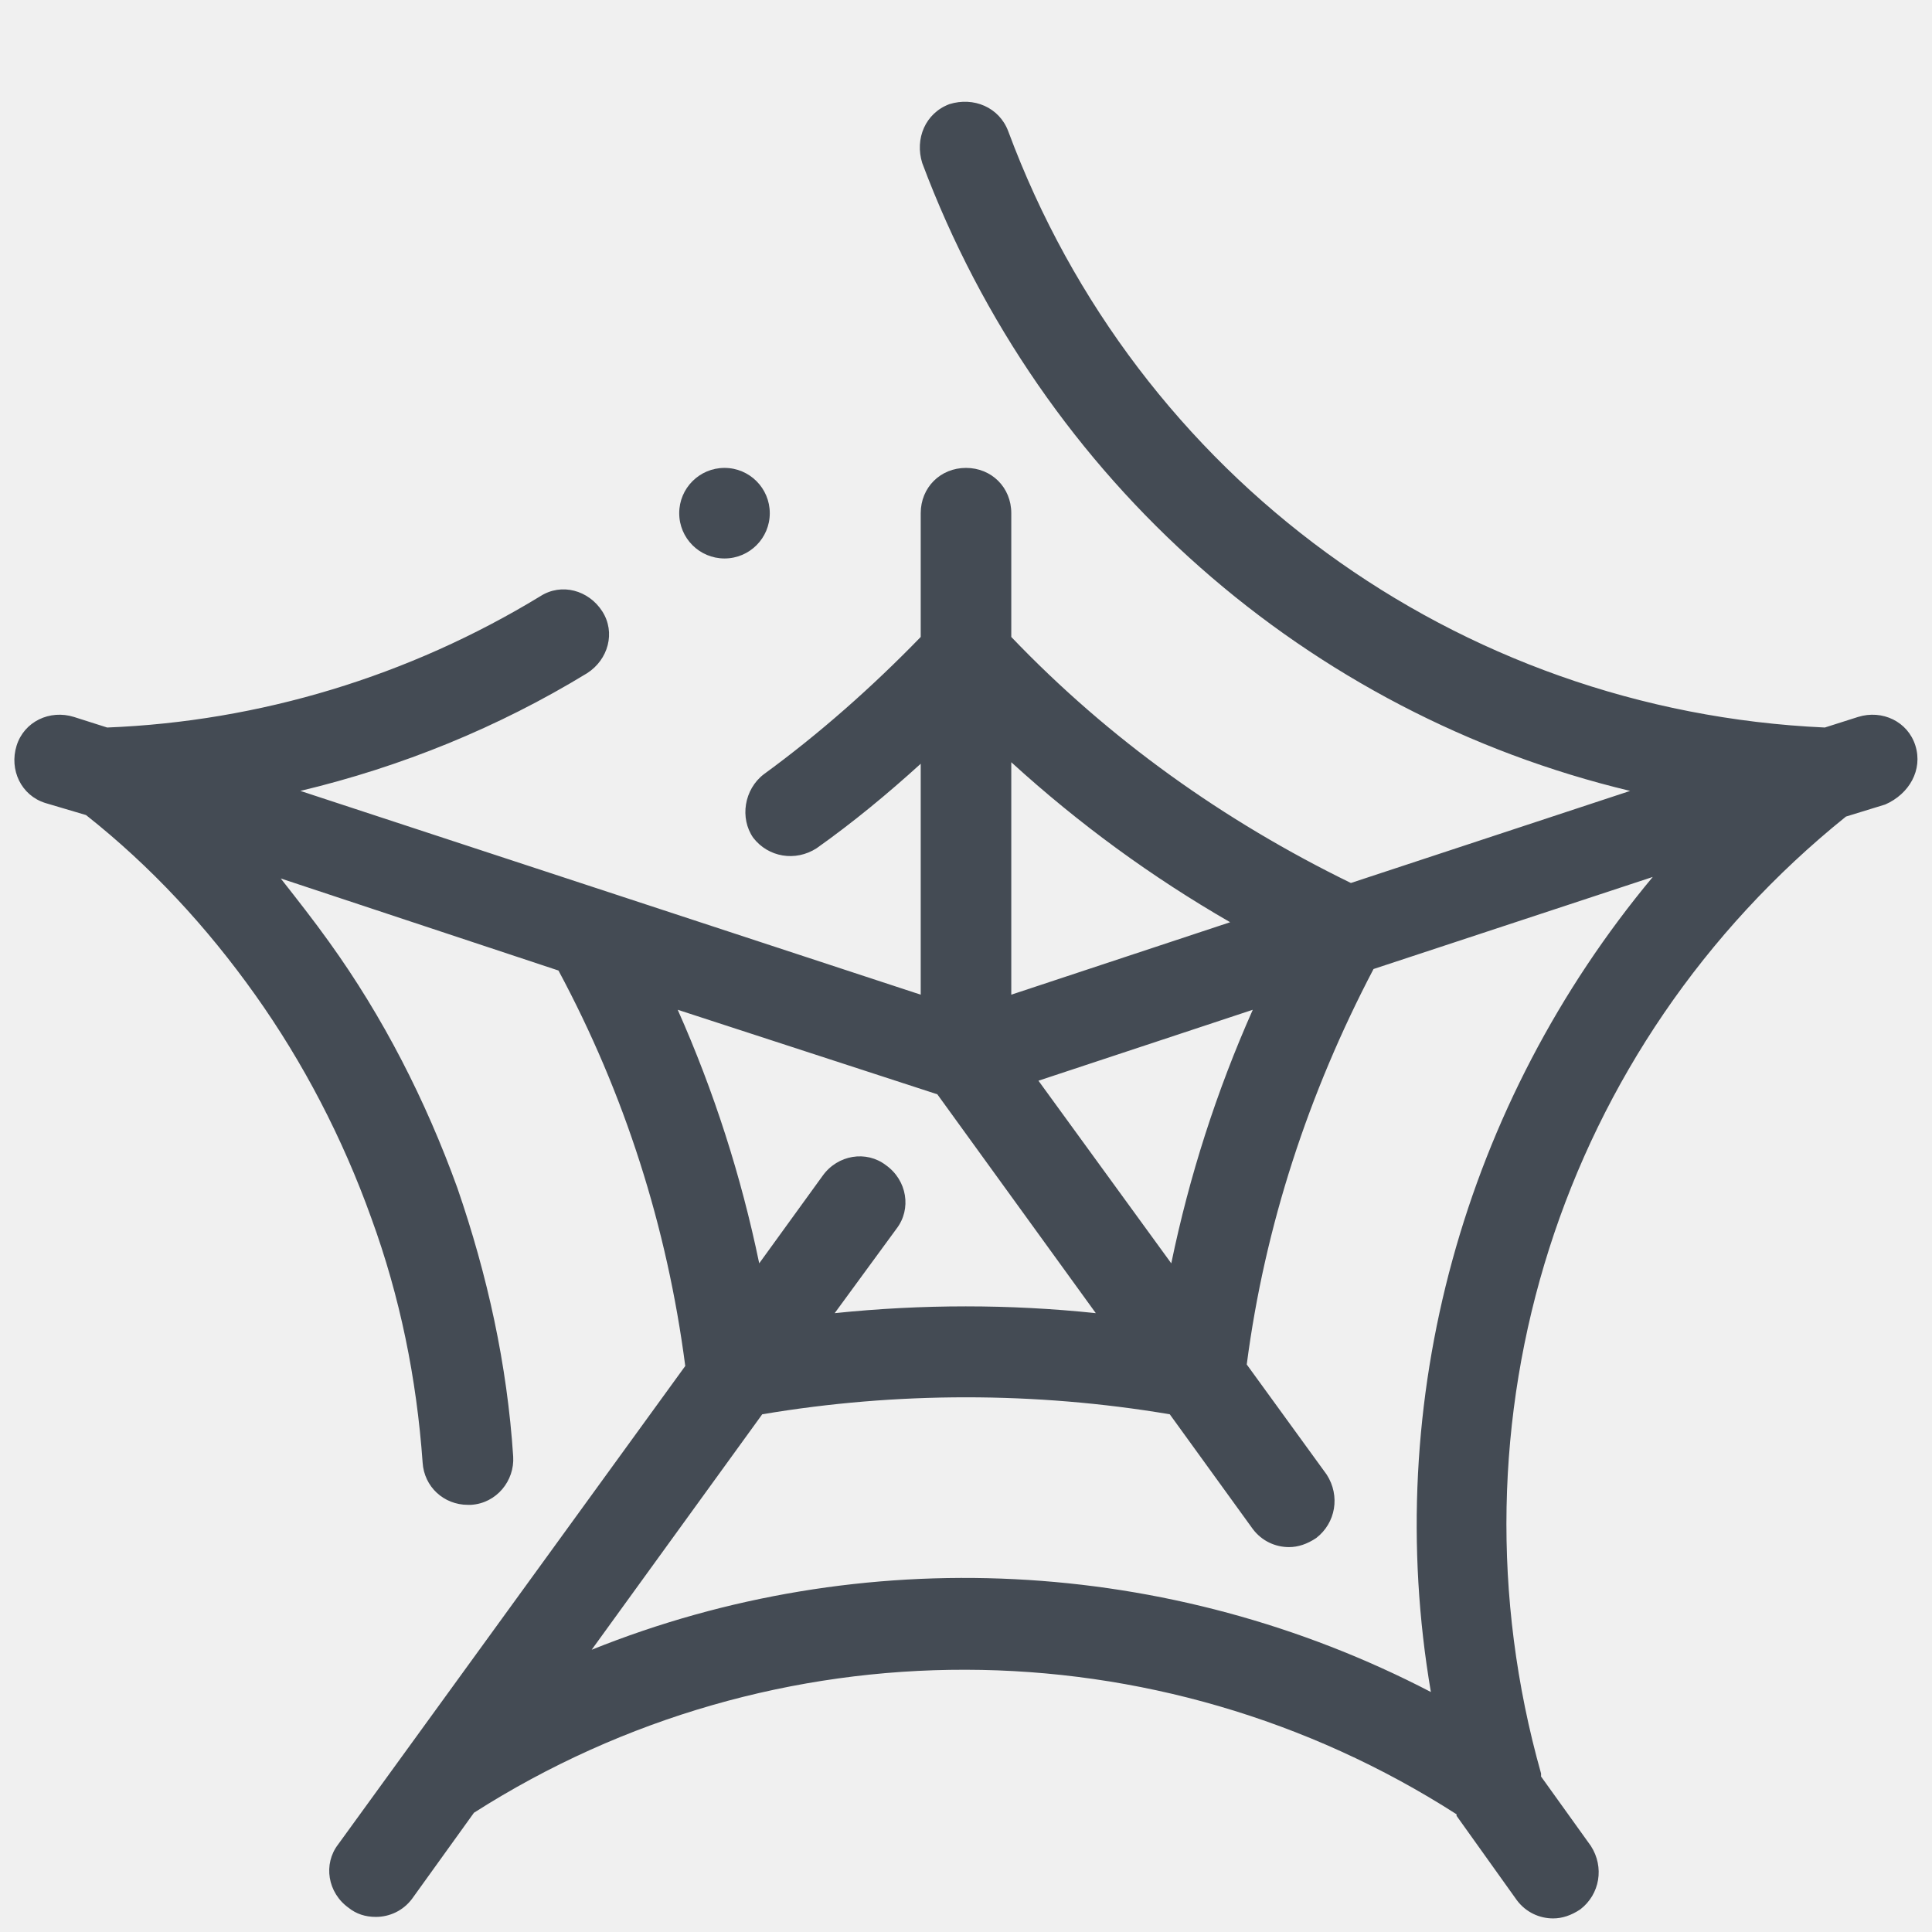
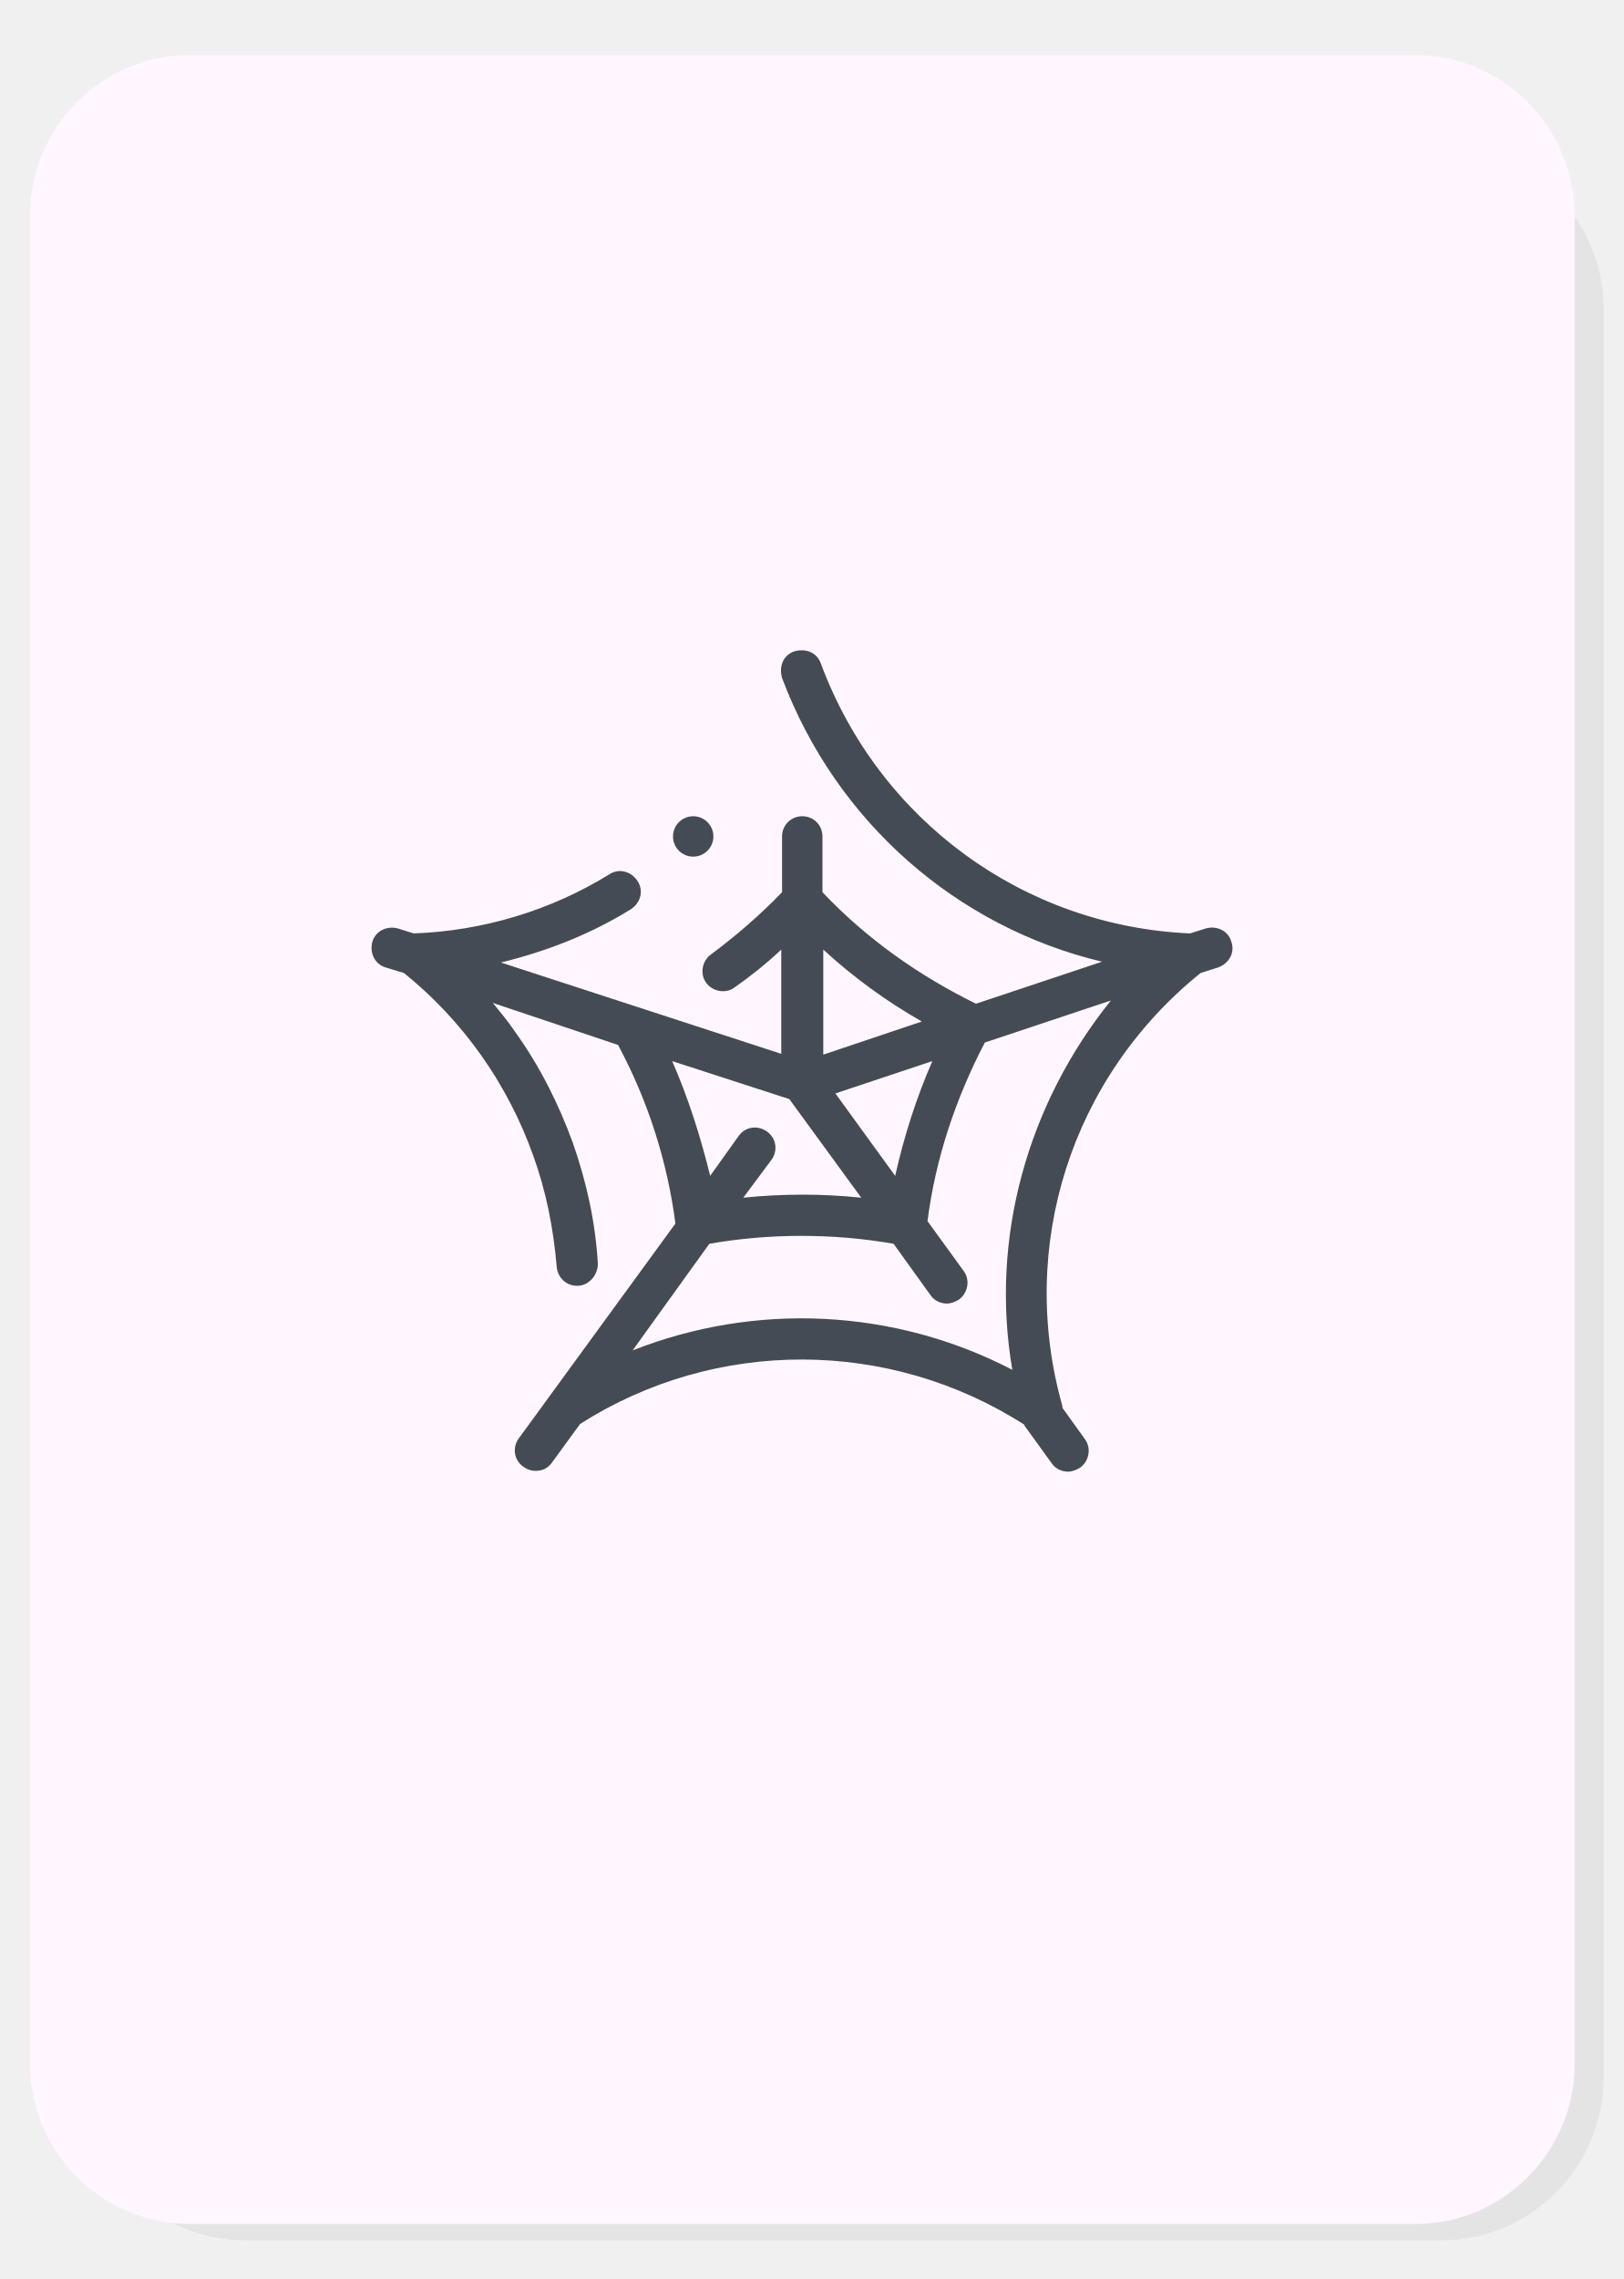
- <svg xmlns="http://www.w3.org/2000/svg" version="1.1" id="Layer_1" x="0px" y="0px" viewBox="0 0 128 128" style="enable-background:new 0 0 128 128;" xml:space="preserve">
+ <svg xmlns="http://www.w3.org/2000/svg" version="1.1" id="Layer_1" x="0px" y="0px" viewBox="0 0 200.9 282" style="enable-background:new 0 0 200.9 282;" xml:space="preserve">
  <style type="text/css">
- 	.st0{fill:#444B54;}
- 	.st1{fill:#FFFFFF;}
- 	.st2{fill:#EE5055;}
- 	.st3{fill:#6AC689;}
- 	.st4{fill:#479E62;}
- 	.st5{fill:#FFAB5F;}
- 	.st6{fill:#E57451;}
- 	.st7{fill:#25292D;}
- 	.st8{fill:#C63E48;}
- 	.st9{fill:#B72E3E;}
- 	.st10{fill:#FCCB46;}
- 	.st11{fill:#F6A048;}
- 	.st12{fill:#430D51;}
- 	.st13{fill:#80489B;}
- 	.st14{fill:#70269B;}
- 	.st15{fill:#B253CA;}
- 	.st16{fill:#973EB5;}
- 	.st17{fill:#B2B5B7;}
- 	.st18{fill:#EAAB0C;}
- 	.st19{opacity:0.3;}
- 	.st20{fill:#EFD7FF;}
- 	.st21{fill:#C08CE5;}
- 	.st22{fill:#674374;}
- 	.st23{fill:#D67DF4;}
- 	.st24{fill:#E4CAFF;}
- 	.st25{fill:#9A61BC;}
+ 	.st0{opacity:0.34;}
+ 	.st1{fill:#CCCCCC;}
+ 	.st2{fill:#4D4D4D;}
+ 	.st3{fill:#E6E6E6;}
+ 	.st4{fill:#FFF6FF;}
+ 	.st5{fill:#333333;stroke:#FFF6FF;stroke-width:16;stroke-miterlimit:10;}
+ 	.st6{fill:#444B54;}
</style>
+   <g class="st0">
+     <path class="st1" d="M30.3,274.9c-9.8,0-17.8-8.1-17.8-17.9V38.3c0-9.9,8-17.9,17.8-17.9h148.2c9.8,0,17.8,8.1,17.8,17.9V257   c0,9.9-8,17.9-17.8,17.9H30.3z" />
+     <path class="st1" d="M178.5,22.5c8.7,0,15.7,7.1,15.7,15.8V257c0,8.8-7,15.8-15.7,15.8H30.3c-8.7,0-15.7-7.1-15.7-15.8V38.3   c0-8.8,7-15.8,15.7-15.8H178.5 M178.5,18.2H30.3c-11,0-20,9.1-20,20.2V257c0,11.1,9,20.2,20,20.2h148.2c11,0,20-9.1,20-20.2V38.3   C198.5,27.2,189.5,18.2,178.5,18.2L178.5,18.2z" />
+   </g>
  <g>
-     <path class="st0" d="M126.9,49.4c-0.5-1.6-2.2-2.4-3.8-1.9l-2.2,0.7C96.5,47.1,75.3,31.6,66.8,8.7c-0.6-1.6-2.3-2.3-3.9-1.8   c-1.6,0.6-2.3,2.3-1.8,3.9C69,31.9,86.7,47.3,108,52.4l-18.5,6.1c-8.4-4.1-16-9.5-22.5-16.3V34c0-1.7-1.3-3-3-3s-3,1.3-3,3v8.2   c-3.2,3.3-6.7,6.4-10.4,9.1c-1.3,1-1.6,2.9-0.7,4.2c1,1.3,2.8,1.6,4.2,0.7c2.4-1.7,4.7-3.6,6.9-5.6v15.3L19.9,52.4   c6.7-1.6,13.1-4.2,19-7.8c1.4-0.9,1.9-2.7,1-4.1c-0.9-1.4-2.7-1.9-4.1-1c-8.7,5.3-18.6,8.3-28.7,8.7l-2.2-0.7   c-1.6-0.5-3.3,0.3-3.8,1.9c-0.5,1.6,0.3,3.3,1.9,3.8L5.7,54c4.3,3.4,8,7.4,11.2,11.9c3.2,4.5,5.8,9.5,7.7,14.8   c1.9,5.2,3,10.6,3.4,16.2c0.1,1.6,1.4,2.8,3,2.8c0.1,0,0.1,0,0.2,0c1.7-0.1,2.9-1.6,2.8-3.2c-0.4-6.1-1.7-12-3.7-17.8   c-2.1-5.8-4.9-11.3-8.5-16.3c-1-1.4-2.1-2.8-3.2-4.2L37,64.3c4.4,8.2,7.2,17,8.4,26.2l-23,31.7c-1,1.3-0.7,3.2,0.7,4.2   c0.5,0.4,1.1,0.6,1.8,0.6c0.9,0,1.8-0.4,2.4-1.2l4.1-5.7c0,0,0,0,0,0c19.9-12.7,45.3-12.6,65.1,0.1c0,0,0,0,0,0.1l4,5.6   c0.6,0.8,1.5,1.2,2.4,1.2c0.6,0,1.2-0.2,1.8-0.6c1.3-1,1.6-2.8,0.7-4.2l-3.3-4.6c0-0.1,0-0.1,0-0.2c-6.6-23.4,1.3-48.2,20.2-63.4   l2.6-0.8C126.5,52.6,127.4,51,126.9,49.4z M68.8,71.6l14.2-4.7c-2.4,5.4-4.2,11-5.4,16.8L68.8,71.6z M81.5,61.1L67,65.9V50.5   C71.5,54.6,76.3,58.1,81.5,61.1z M44.9,66.9l17.2,5.6L72.6,87c-5.7-0.6-11.5-0.6-17.3,0l4.1-5.6c1-1.3,0.7-3.2-0.7-4.2   c-1.3-1-3.2-0.7-4.2,0.7l-4.2,5.8C49.1,77.9,47.3,72.3,44.9,66.9z M94.8,112.1c-17.3-9-37.7-10-55.6-2.8l11.3-15.6   c8.9-1.5,18.1-1.5,27,0l5.5,7.6c0.6,0.8,1.5,1.2,2.4,1.2c0.6,0,1.2-0.2,1.8-0.6c1.3-1,1.6-2.8,0.7-4.2l-5.3-7.3   c1.2-9.2,4.1-18,8.4-26.2l18.5-6.1C97,73.1,91.5,92.8,94.8,112.1z" />
-     <circle class="st0" cx="48" cy="34" r="3" />
+     <path class="st2" d="M23.4,273c-9.7,0-17.5-7.9-17.5-17.6V26.6C5.9,16.9,13.7,9,23.4,9h151.8c9.7,0,17.5,7.9,17.5,17.6v228.8   c0,9.7-7.8,17.6-17.5,17.6H23.4z" />
+     <path class="st3" d="M175.2,11.2c8.4,0,15.3,6.9,15.3,15.4v228.8c0,8.5-6.9,15.4-15.3,15.4H23.4c-8.4,0-15.3-6.9-15.3-15.4V26.6   C8,18.1,14.9,11.2,23.4,11.2H175.2 M175.2,6.8H23.4c-10.8,0-19.7,8.9-19.7,19.8v228.8c0,10.9,8.9,19.8,19.7,19.8h151.8   c10.8,0,19.7-8.9,19.7-19.8V26.6C194.9,15.7,186,6.8,175.2,6.8L175.2,6.8z" />
+     <path class="st2" d="M23.4,271.2c-8.7,0-15.7-7.1-15.7-15.8V26.6c0-8.7,7.1-15.8,15.7-15.8h151.8c8.7,0,15.7,7.1,15.7,15.8v228.8   c0,8.7-7.1,15.8-15.7,15.8H23.4z" />
+     <path class="st4" d="M23.4,271.2c-8.7,0-15.7-7.1-15.7-15.8V26.6c0-8.7,7.1-15.8,15.7-15.8h151.8c8.7,0,15.7,7.1,15.7,15.8v228.8   c0,8.7-7.1,15.8-15.7,15.8H23.4z" />
+     <path class="st4" d="M175.2,14.8c6.5,0,11.8,5.3,11.8,11.8v228.8c0,6.5-5.3,11.8-11.8,11.8H23.4c-6.5,0-11.8-5.3-11.8-11.8V26.6   c0-6.5,5.3-11.8,11.8-11.8H175.2 M175.2,6.8H23.4c-10.8,0-19.7,8.9-19.7,19.8v228.8c0,10.9,8.9,19.8,19.7,19.8h151.8   c10.8,0,19.7-8.9,19.7-19.8V26.6C194.9,15.7,186,6.8,175.2,6.8L175.2,6.8z" />
+   </g>
+   <path class="st5" d="M31.5,117" />
+   <g>
+     <g>
+       <path class="st6" d="M152.4,116.5c-0.4-1.4-1.9-2-3.2-1.6l-1.9,0.6c-20.6-0.9-38.5-14-45.7-33.4c-0.5-1.4-1.9-1.9-3.3-1.5    c-1.4,0.5-1.9,1.9-1.5,3.3c6.7,17.8,21.6,30.8,39.6,35.1l-15.6,5.2c-7.1-3.5-13.5-8-19-13.8v-6.9c0-1.4-1.1-2.5-2.5-2.5    s-2.5,1.1-2.5,2.5v6.9c-2.7,2.8-5.7,5.4-8.8,7.7c-1.1,0.8-1.4,2.4-0.6,3.5c0.8,1.1,2.4,1.4,3.5,0.6c2-1.4,4-3,5.8-4.7v12.9    L62,119.1c5.7-1.4,11.1-3.5,16.1-6.6c1.2-0.8,1.6-2.3,0.8-3.5c-0.8-1.2-2.3-1.6-3.5-0.8c-7.3,4.5-15.7,7-24.2,7.3l-1.9-0.6    c-1.4-0.4-2.8,0.3-3.2,1.6c-0.4,1.4,0.3,2.8,1.6,3.2l2.3,0.7c3.6,2.9,6.8,6.3,9.5,10.1c2.7,3.8,4.9,8,6.5,12.5    c1.6,4.4,2.5,9,2.9,13.7c0.1,1.4,1.2,2.4,2.5,2.4c0.1,0,0.1,0,0.2,0c1.4-0.1,2.4-1.4,2.4-2.7c-0.3-5.2-1.4-10.1-3.1-15    c-1.8-4.9-4.1-9.5-7.2-13.8c-0.8-1.2-1.8-2.4-2.7-3.5l15.5,5.2c3.7,6.9,6.1,14.4,7.1,22.1L64.2,178c-0.8,1.1-0.6,2.7,0.6,3.5    c0.4,0.3,0.9,0.5,1.5,0.5c0.8,0,1.5-0.3,2-1l3.5-4.8l0,0c16.8-10.7,38.3-10.6,55,0.1c0,0,0,0,0,0.1l3.4,4.7c0.5,0.7,1.3,1,2,1    c0.5,0,1-0.2,1.5-0.5c1.1-0.8,1.4-2.4,0.6-3.5l-2.8-3.9c0-0.1,0-0.1,0-0.2c-5.6-19.8,1.1-40.7,17.1-53.6l2.2-0.7    C152.1,119.2,152.9,117.9,152.4,116.5z M103.4,135.3l12-4c-2,4.6-3.5,9.3-4.6,14.2L103.4,135.3z M114.1,126.4l-12.2,4.1v-13    C105.6,120.9,109.7,123.9,114.1,126.4z M83.2,131.3l14.5,4.7l8.9,12.2c-4.8-0.5-9.7-0.5-14.6,0l3.5-4.7c0.8-1.1,0.6-2.7-0.6-3.5    c-1.1-0.8-2.7-0.6-3.5,0.6l-3.5,4.9C86.7,140.6,85.2,135.9,83.2,131.3z M125.3,169.5c-14.6-7.6-31.8-8.4-47-2.4l9.5-13.2    c7.5-1.3,15.3-1.3,22.8,0l4.6,6.4c0.5,0.7,1.3,1,2,1c0.5,0,1-0.2,1.5-0.5c1.1-0.8,1.4-2.4,0.6-3.5l-4.5-6.2    c1-7.8,3.5-15.2,7.1-22.1l15.6-5.2C127.2,136.6,122.5,153.2,125.3,169.5z" />
+       <circle class="st6" cx="85.8" cy="103.5" r="2.5" />
+     </g>
  </g>
</svg>
